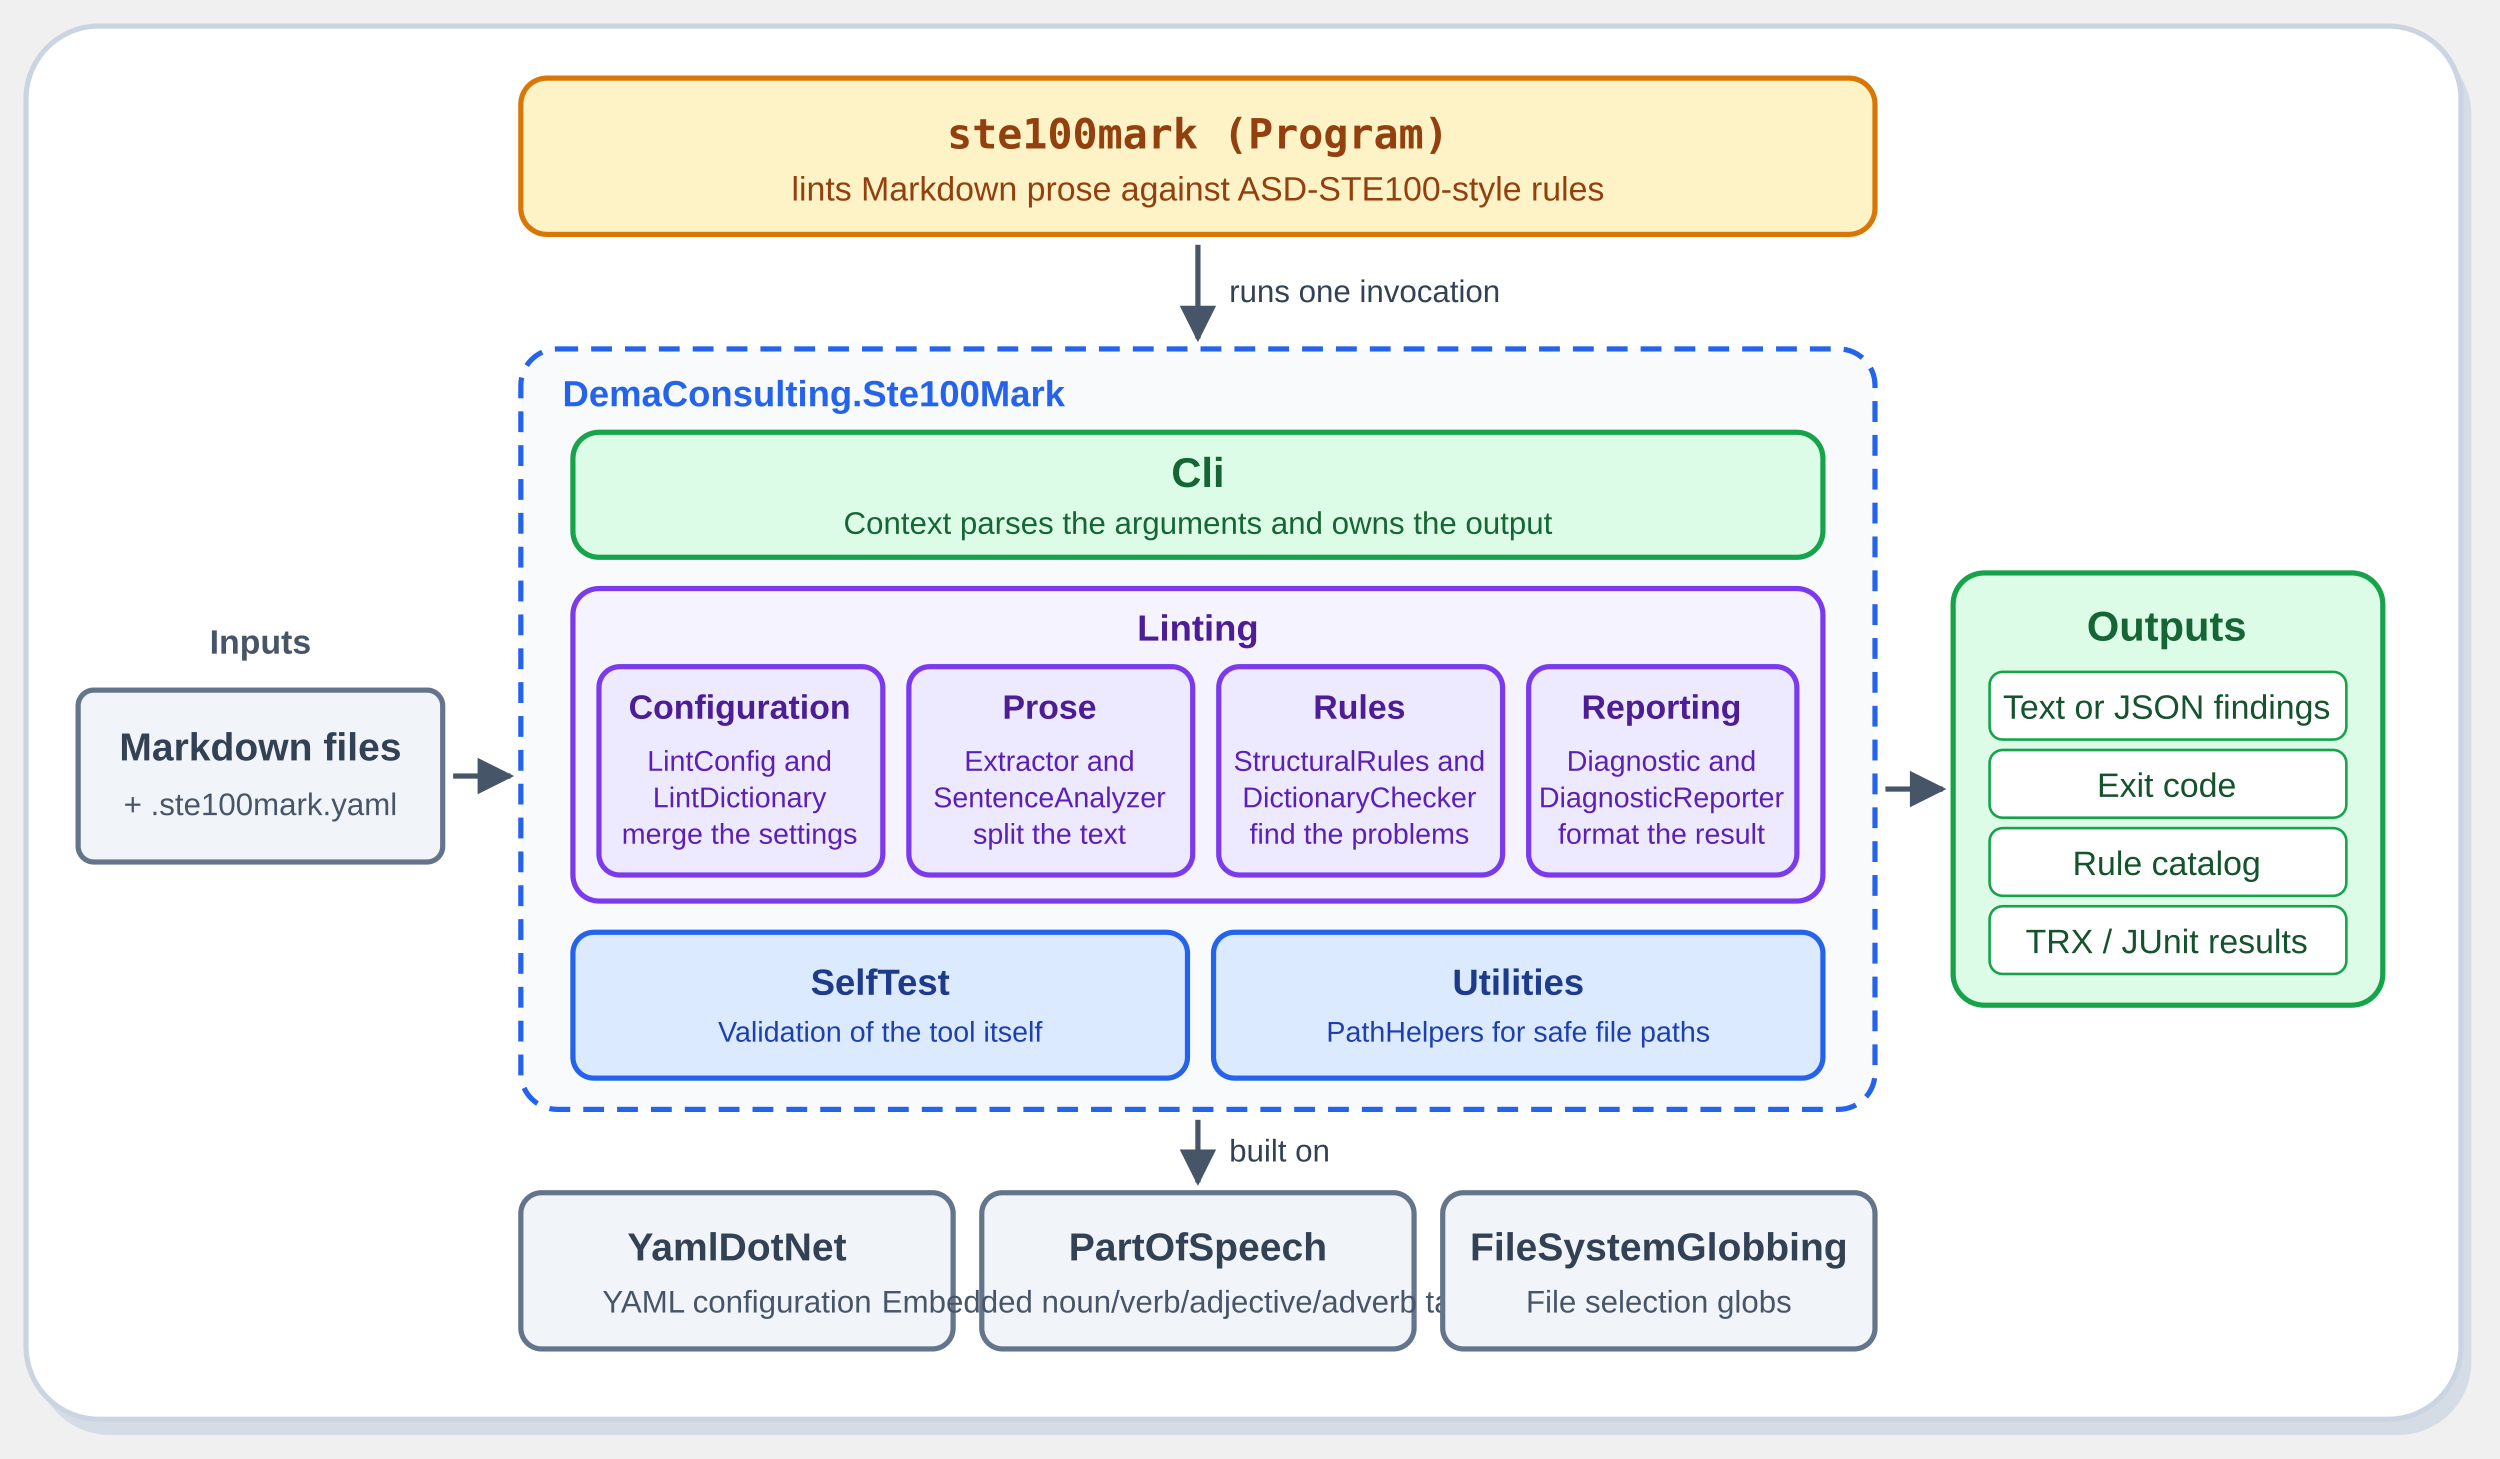
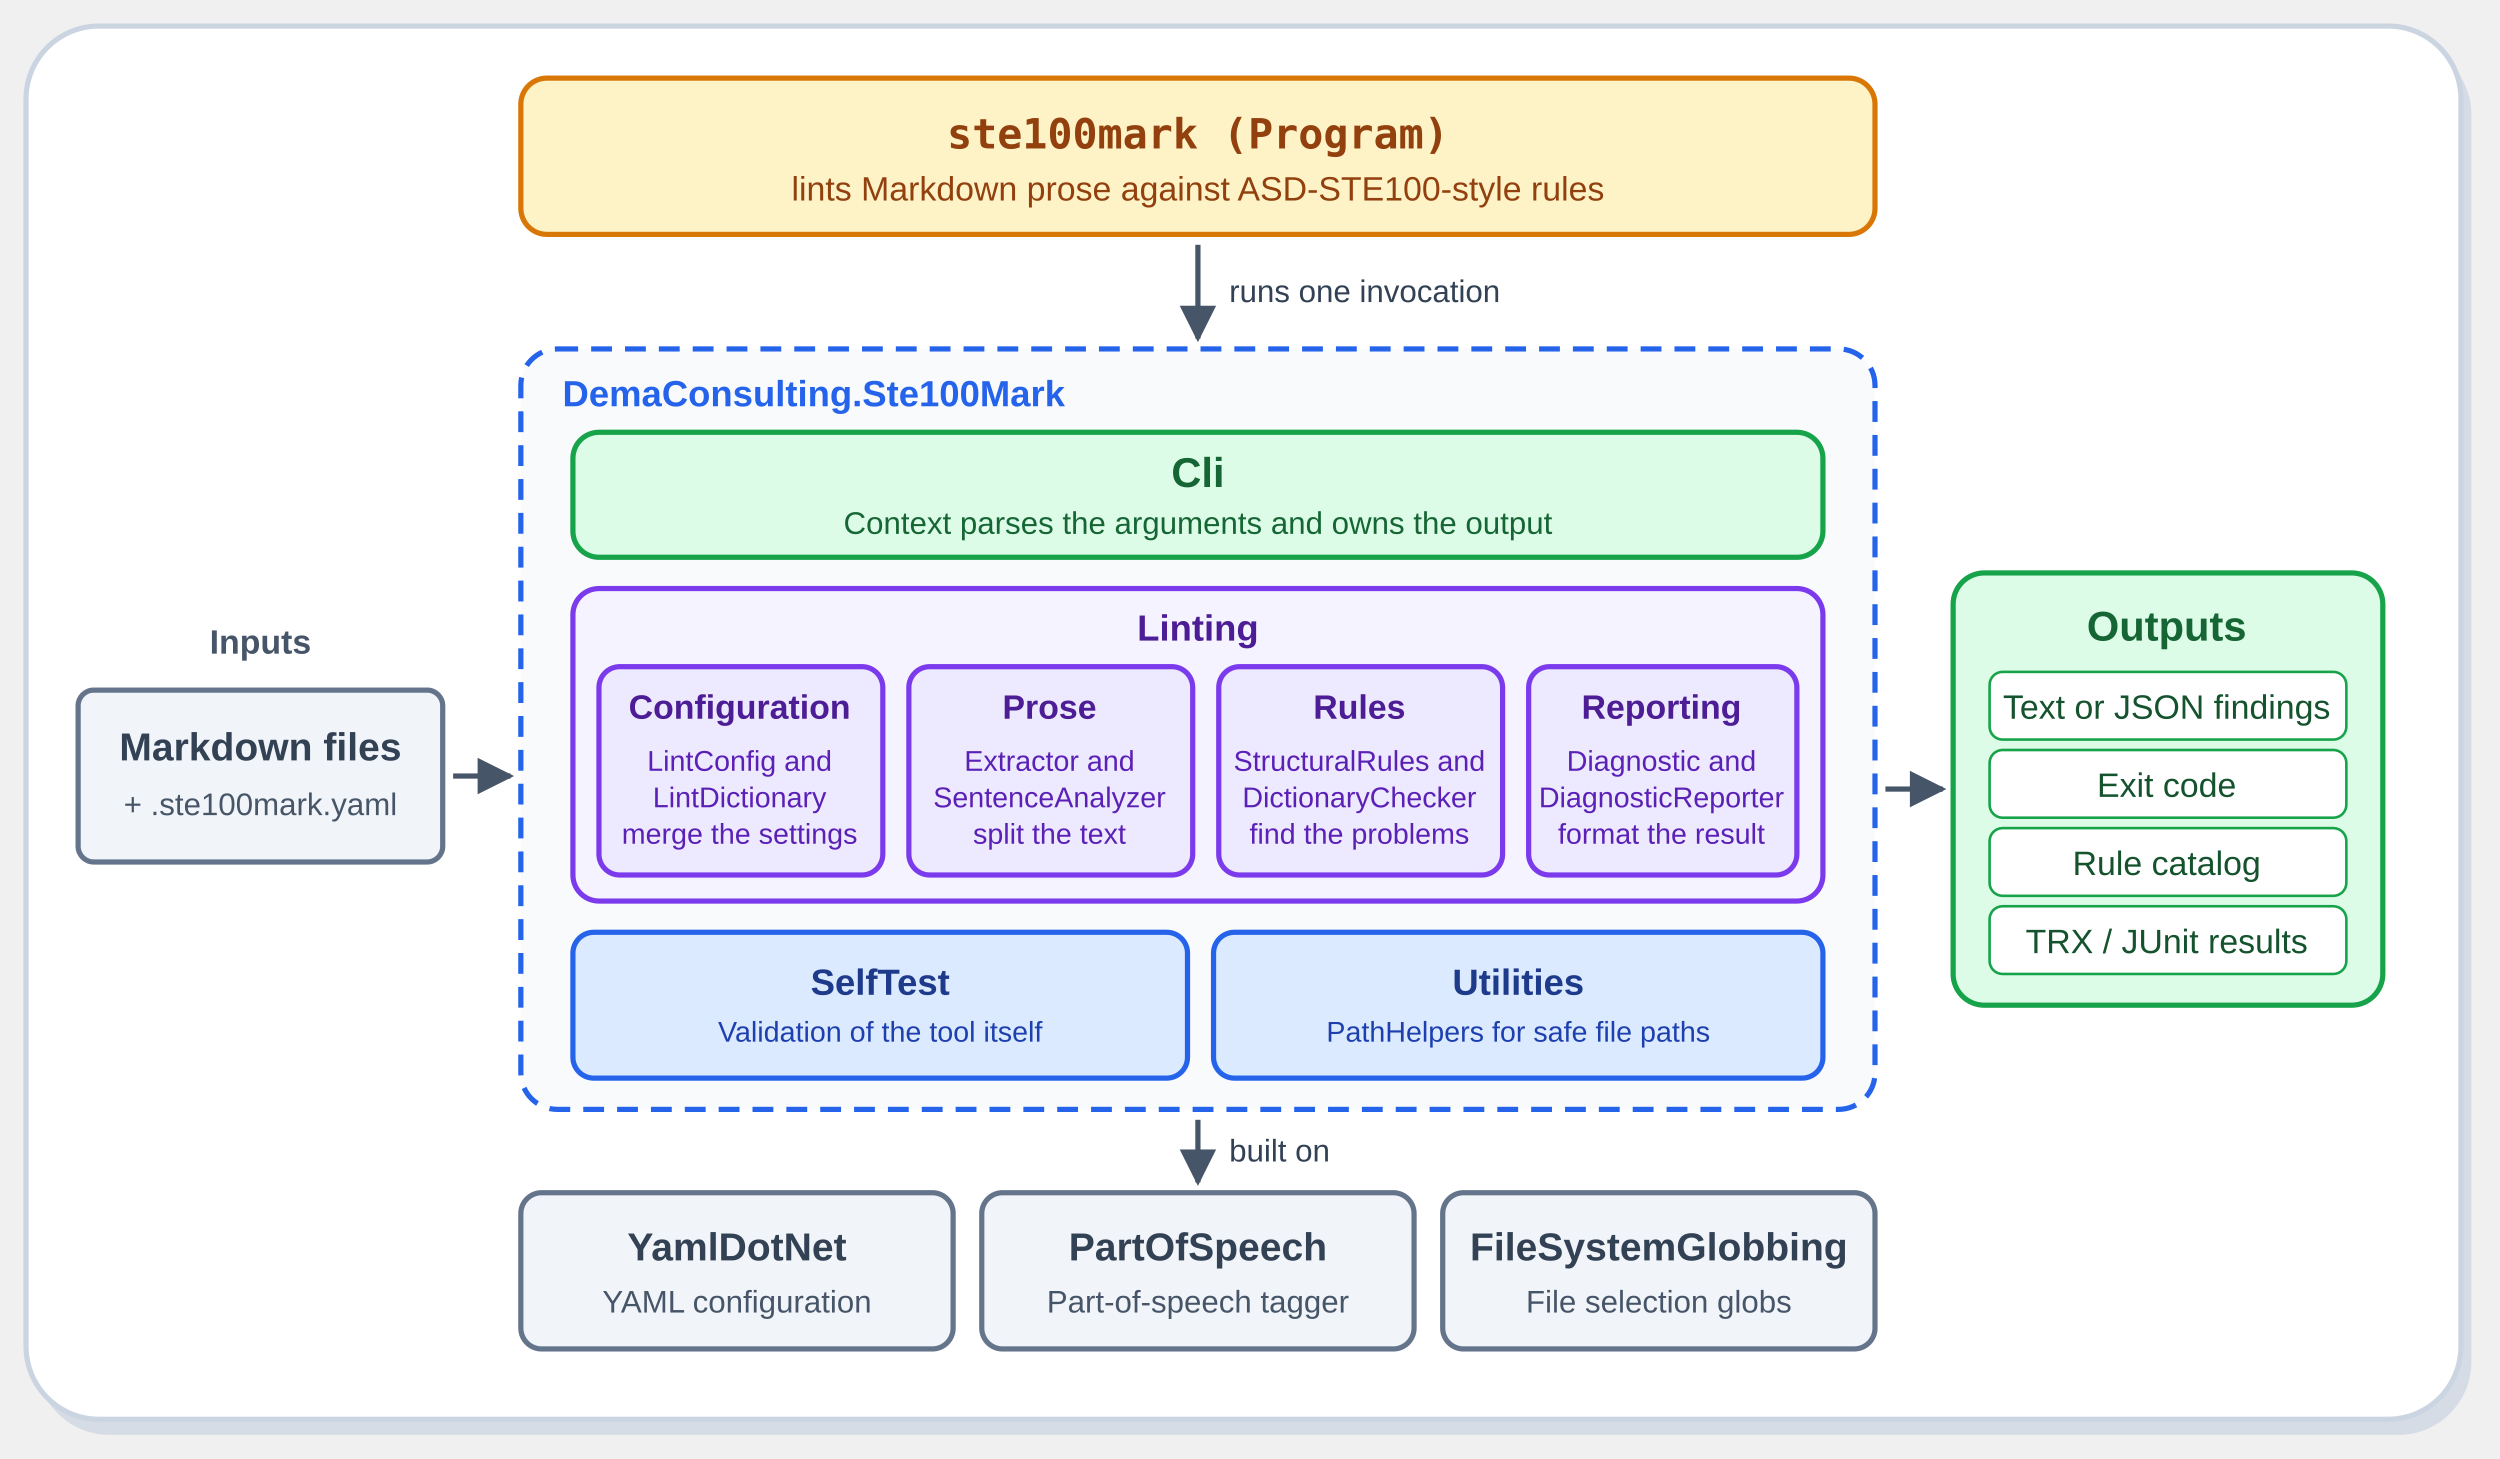
<svg xmlns="http://www.w3.org/2000/svg" width="960" height="560" viewBox="0 0 960 560" font-family="Segoe UI, Arial, sans-serif">
  <defs>
    <marker id="a" viewBox="0 0 10 10" refX="9" refY="5" markerWidth="7" markerHeight="7" orient="auto-start-reverse">
      <path d="M0,0 L10,5 L0,10 z" fill="#475569" />
    </marker>
  </defs>
  <rect x="14" y="16" width="935" height="535" rx="28" fill="#d5dce6" />
  <rect x="10" y="10" width="935" height="535" rx="28" fill="#ffffff" stroke="#cbd5e1" stroke-width="2" />
  <g transform="translate(30,30)">
    <rect x="170" y="0" width="520" height="60" rx="10" fill="#fef3c7" stroke="#d97706" stroke-width="2" />
    <text x="430" y="27" font-size="16" font-family="Consolas, monospace" font-weight="600" fill="#92400e" text-anchor="middle">ste100mark (Program)</text>
    <text x="430" y="47" font-size="13" fill="#92400e" text-anchor="middle">lints Markdown prose against ASD-STE100-style rules</text>
    <line x1="430" y1="64" x2="430" y2="100" stroke="#475569" stroke-width="2" marker-end="url(#a)" />
    <text x="442" y="86" font-size="12" fill="#334155">runs one invocation</text>
    <rect x="170" y="104" width="520" height="292" rx="14" fill="#f8fafc" stroke="#2563eb" stroke-width="2" stroke-dasharray="8 5" />
    <text x="186" y="126" font-size="14" font-weight="600" fill="#2563eb">DemaConsulting.Ste100Mark</text>
    <rect x="190" y="136" width="480" height="48" rx="10" fill="#dcfce7" stroke="#16a34a" stroke-width="2" />
    <text x="430" y="157" font-size="16" font-weight="600" fill="#166534" text-anchor="middle">Cli</text>
    <text x="430" y="175" font-size="12" fill="#166534" text-anchor="middle">Context parses the arguments and owns the output</text>
    <rect x="190" y="196" width="480" height="120" rx="10" fill="#f5f3ff" stroke="#7c3aed" stroke-width="2" />
    <text x="430" y="216" font-size="14" font-weight="600" fill="#4c1d95" text-anchor="middle">Linting</text>
    <g font-size="11" fill="#5b21b6" text-anchor="middle">
      <rect x="200" y="226" width="109" height="80" rx="8" fill="#ede9fe" stroke="#7c3aed" stroke-width="2" />
      <text x="254" y="246" font-size="13" font-weight="600" fill="#4c1d95">Configuration</text>
      <text x="254" y="266">LintConfig and</text>
      <text x="254" y="280">LintDictionary</text>
      <text x="254" y="294">merge the settings</text>
      <rect x="319" y="226" width="109" height="80" rx="8" fill="#ede9fe" stroke="#7c3aed" stroke-width="2" />
      <text x="373" y="246" font-size="13" font-weight="600" fill="#4c1d95">Prose</text>
      <text x="373" y="266">Extractor and</text>
      <text x="373" y="280">SentenceAnalyzer</text>
      <text x="373" y="294">split the text</text>
      <rect x="438" y="226" width="109" height="80" rx="8" fill="#ede9fe" stroke="#7c3aed" stroke-width="2" />
      <text x="492" y="246" font-size="13" font-weight="600" fill="#4c1d95">Rules</text>
      <text x="492" y="266">StructuralRules and</text>
      <text x="492" y="280">DictionaryChecker</text>
      <text x="492" y="294">find the problems</text>
      <rect x="557" y="226" width="103" height="80" rx="8" fill="#ede9fe" stroke="#7c3aed" stroke-width="2" />
      <text x="608" y="246" font-size="13" font-weight="600" fill="#4c1d95">Reporting</text>
      <text x="608" y="266">Diagnostic and</text>
      <text x="608" y="280">DiagnosticReporter</text>
      <text x="608" y="294">format the result</text>
    </g>
    <g font-size="11" fill="#1e40af" text-anchor="middle">
      <rect x="190" y="328" width="236" height="56" rx="8" fill="#dbeafe" stroke="#2563eb" stroke-width="2" />
      <text x="308" y="352" font-size="14" font-weight="600" fill="#1e3a8a">SelfTest</text>
      <text x="308" y="370">Validation of the tool itself</text>
      <rect x="436" y="328" width="234" height="56" rx="8" fill="#dbeafe" stroke="#2563eb" stroke-width="2" />
      <text x="553" y="352" font-size="14" font-weight="600" fill="#1e3a8a">Utilities</text>
      <text x="553" y="370">PathHelpers for safe file paths</text>
    </g>
    <line x1="430" y1="400" x2="430" y2="424" stroke="#475569" stroke-width="2" marker-end="url(#a)" />
    <text x="442" y="416" font-size="12" fill="#334155">built on</text>
    <g text-anchor="middle">
      <rect x="170" y="428" width="166" height="60" rx="8" fill="#f1f5f9" stroke="#64748b" stroke-width="2" />
      <text x="253" y="454" font-size="15" font-weight="600" fill="#334155">YamlDotNet</text>
      <text x="253" y="474" font-size="12" fill="#475569">YAML configuration</text>
      <rect x="347" y="428" width="166" height="60" rx="8" fill="#f1f5f9" stroke="#64748b" stroke-width="2" />
      <text x="430" y="454" font-size="15" font-weight="600" fill="#334155">PartOfSpeech</text>
-       <text x="430" y="474" font-size="12" fill="#475569">Embedded noun/verb/adjective/adverb tagger</text>
+       <text x="430" y="474" font-size="12" fill="#475569">Part-of-speech tagger</text>
      <rect x="524" y="428" width="166" height="60" rx="8" fill="#f1f5f9" stroke="#64748b" stroke-width="2" />
      <text x="607" y="454" font-size="15" font-weight="600" fill="#334155">FileSystemGlobbing</text>
      <text x="607" y="474" font-size="12" fill="#475569">File selection globs</text>
    </g>
    <text x="70" y="221" font-size="13" font-weight="600" fill="#475569" text-anchor="middle">Inputs</text>
    <rect x="0" y="235" width="140" height="66" rx="6" fill="#f1f5f9" stroke="#64748b" stroke-width="2" />
    <text x="70" y="262" font-size="15" font-weight="600" fill="#334155" text-anchor="middle">Markdown files</text>
    <text x="70" y="283" font-size="12" fill="#475569" text-anchor="middle">+ .ste100mark.yaml</text>
    <line x1="144" y1="268" x2="166" y2="268" stroke="#475569" stroke-width="2" marker-end="url(#a)" />
    <rect x="720" y="190" width="165" height="166" rx="12" fill="#dcfce7" stroke="#16a34a" stroke-width="2" />
    <text x="802" y="216" font-size="16" font-weight="600" fill="#166534" text-anchor="middle">Outputs</text>
    <g font-size="13" fill="#14532d" text-anchor="middle">
      <rect x="734" y="228" width="137" height="26" rx="5" fill="#ffffff" stroke="#16a34a" />
      <text x="802" y="246">Text or JSON findings</text>
      <rect x="734" y="258" width="137" height="26" rx="5" fill="#ffffff" stroke="#16a34a" />
      <text x="802" y="276">Exit code</text>
      <rect x="734" y="288" width="137" height="26" rx="5" fill="#ffffff" stroke="#16a34a" />
      <text x="802" y="306">Rule catalog</text>
      <rect x="734" y="318" width="137" height="26" rx="5" fill="#ffffff" stroke="#16a34a" />
      <text x="802" y="336">TRX / JUnit results</text>
    </g>
    <line x1="694" y1="273" x2="716" y2="273" stroke="#475569" stroke-width="2" marker-end="url(#a)" />
  </g>
</svg>
